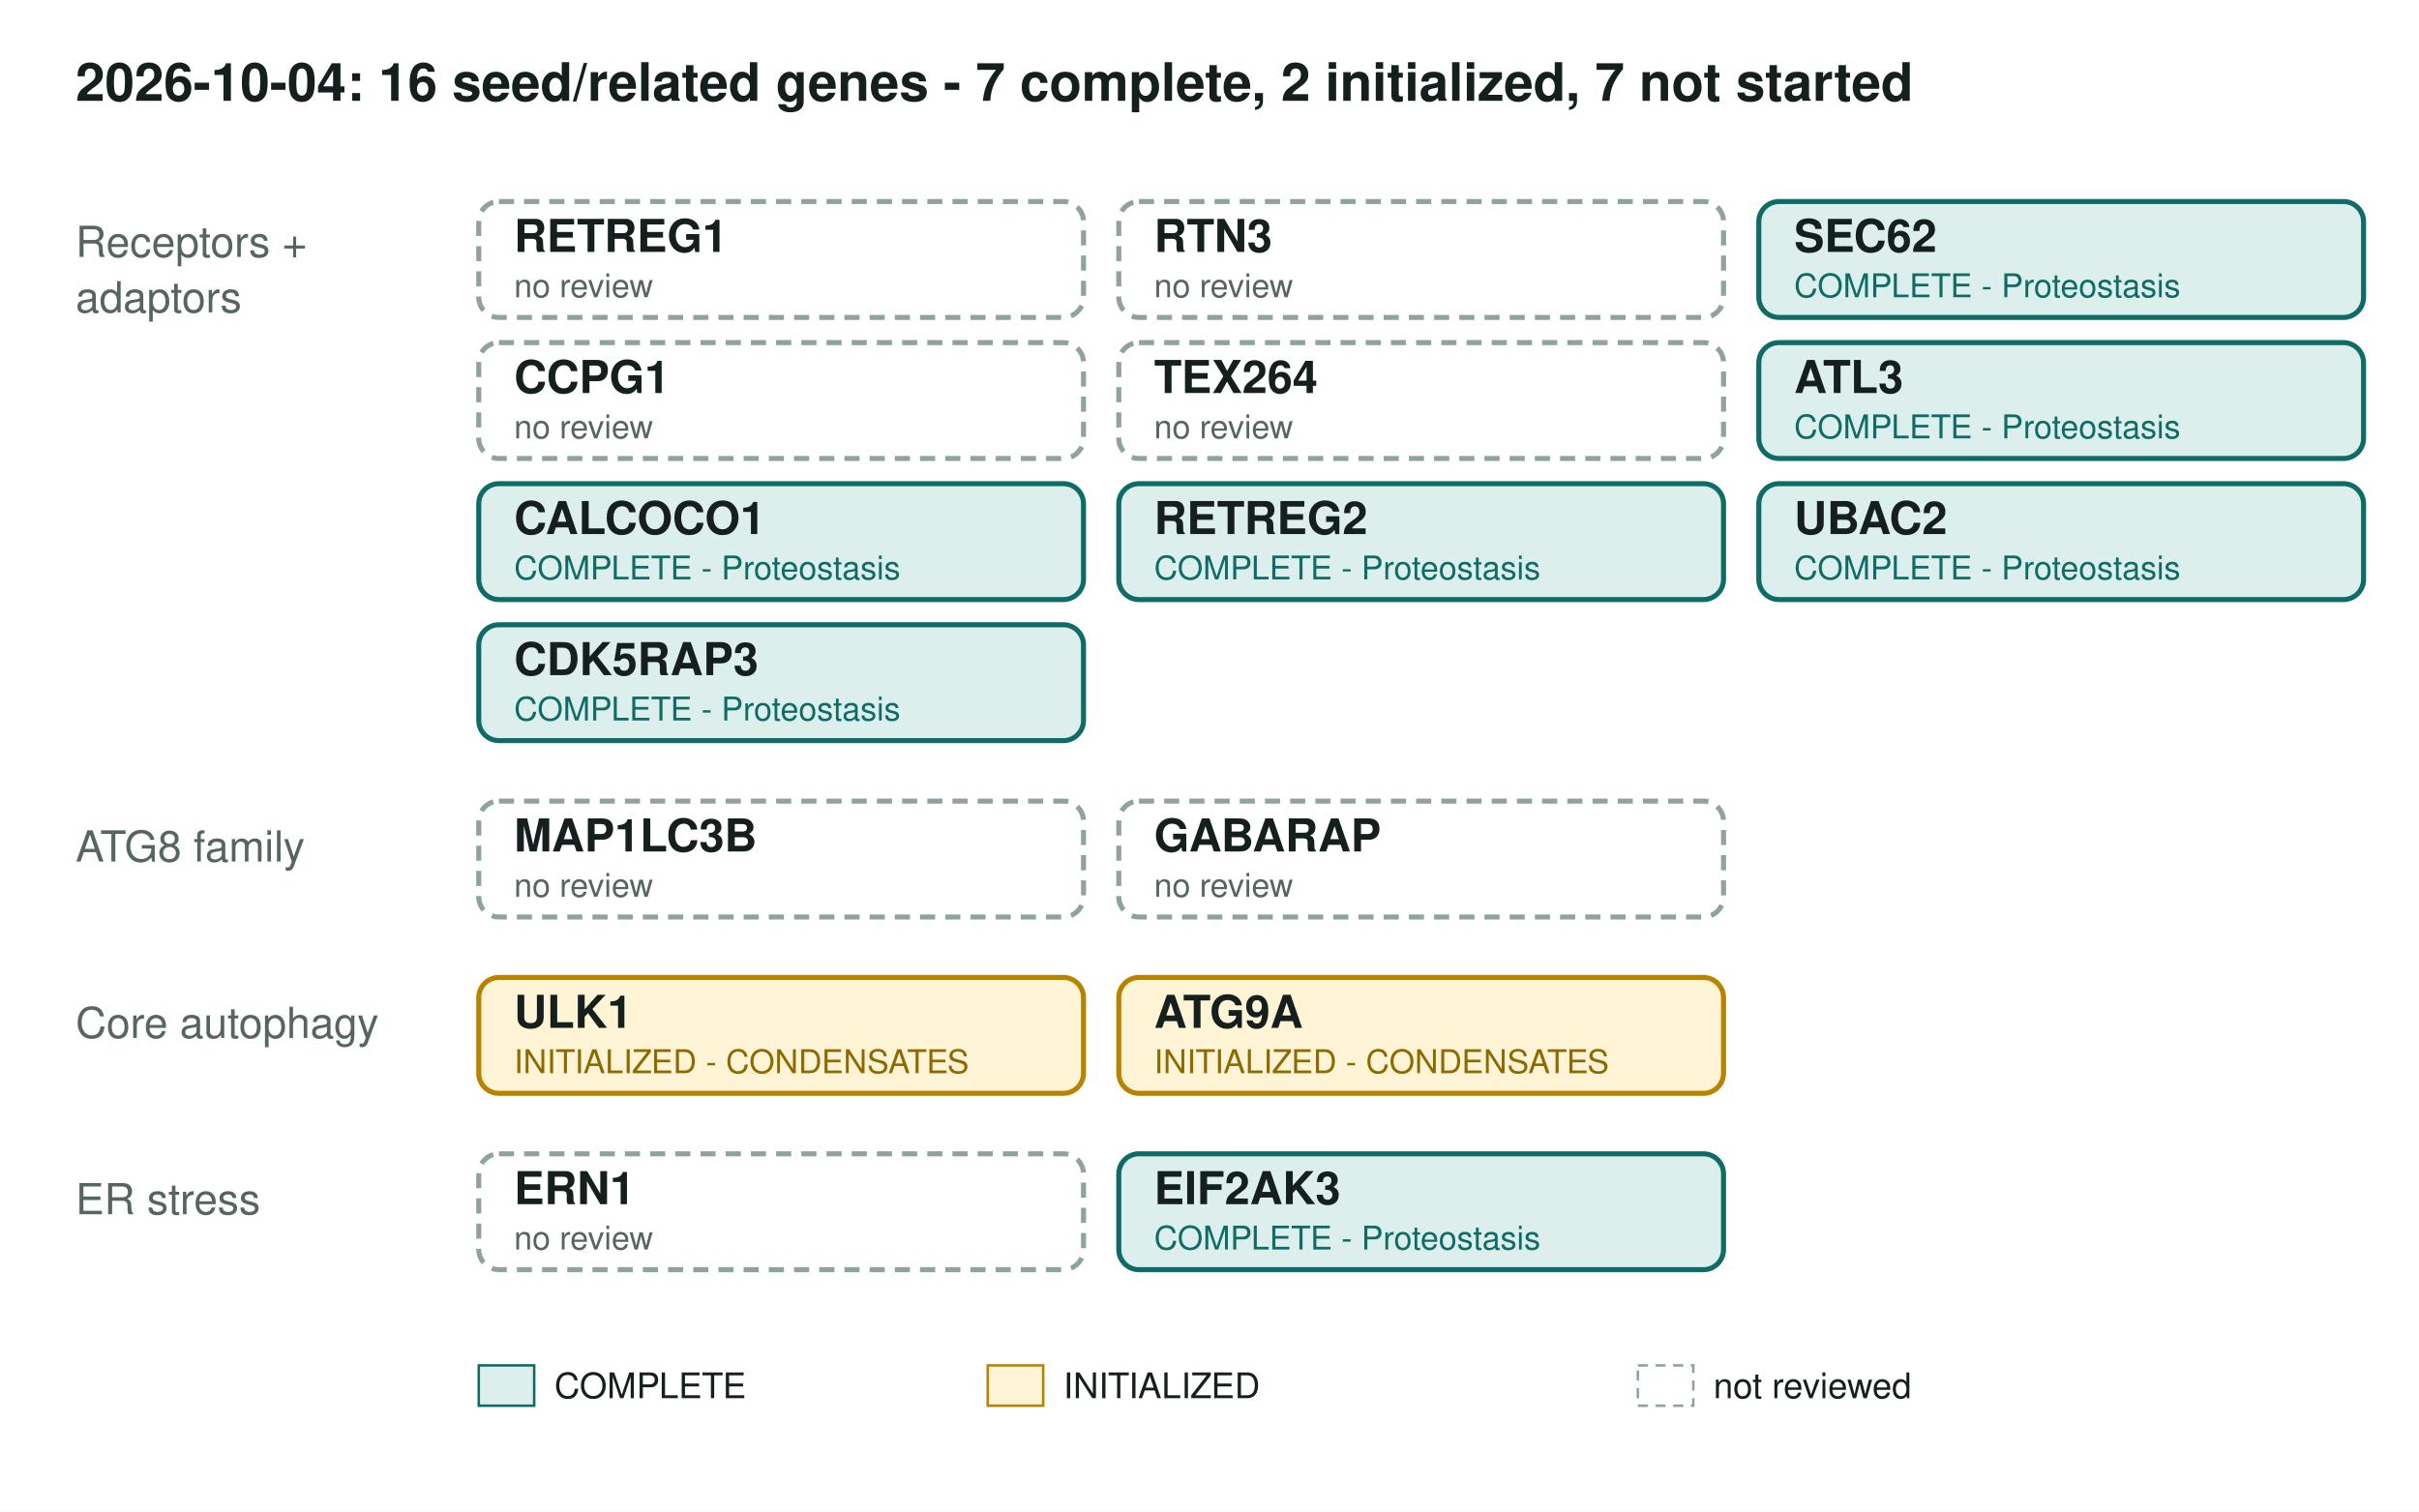
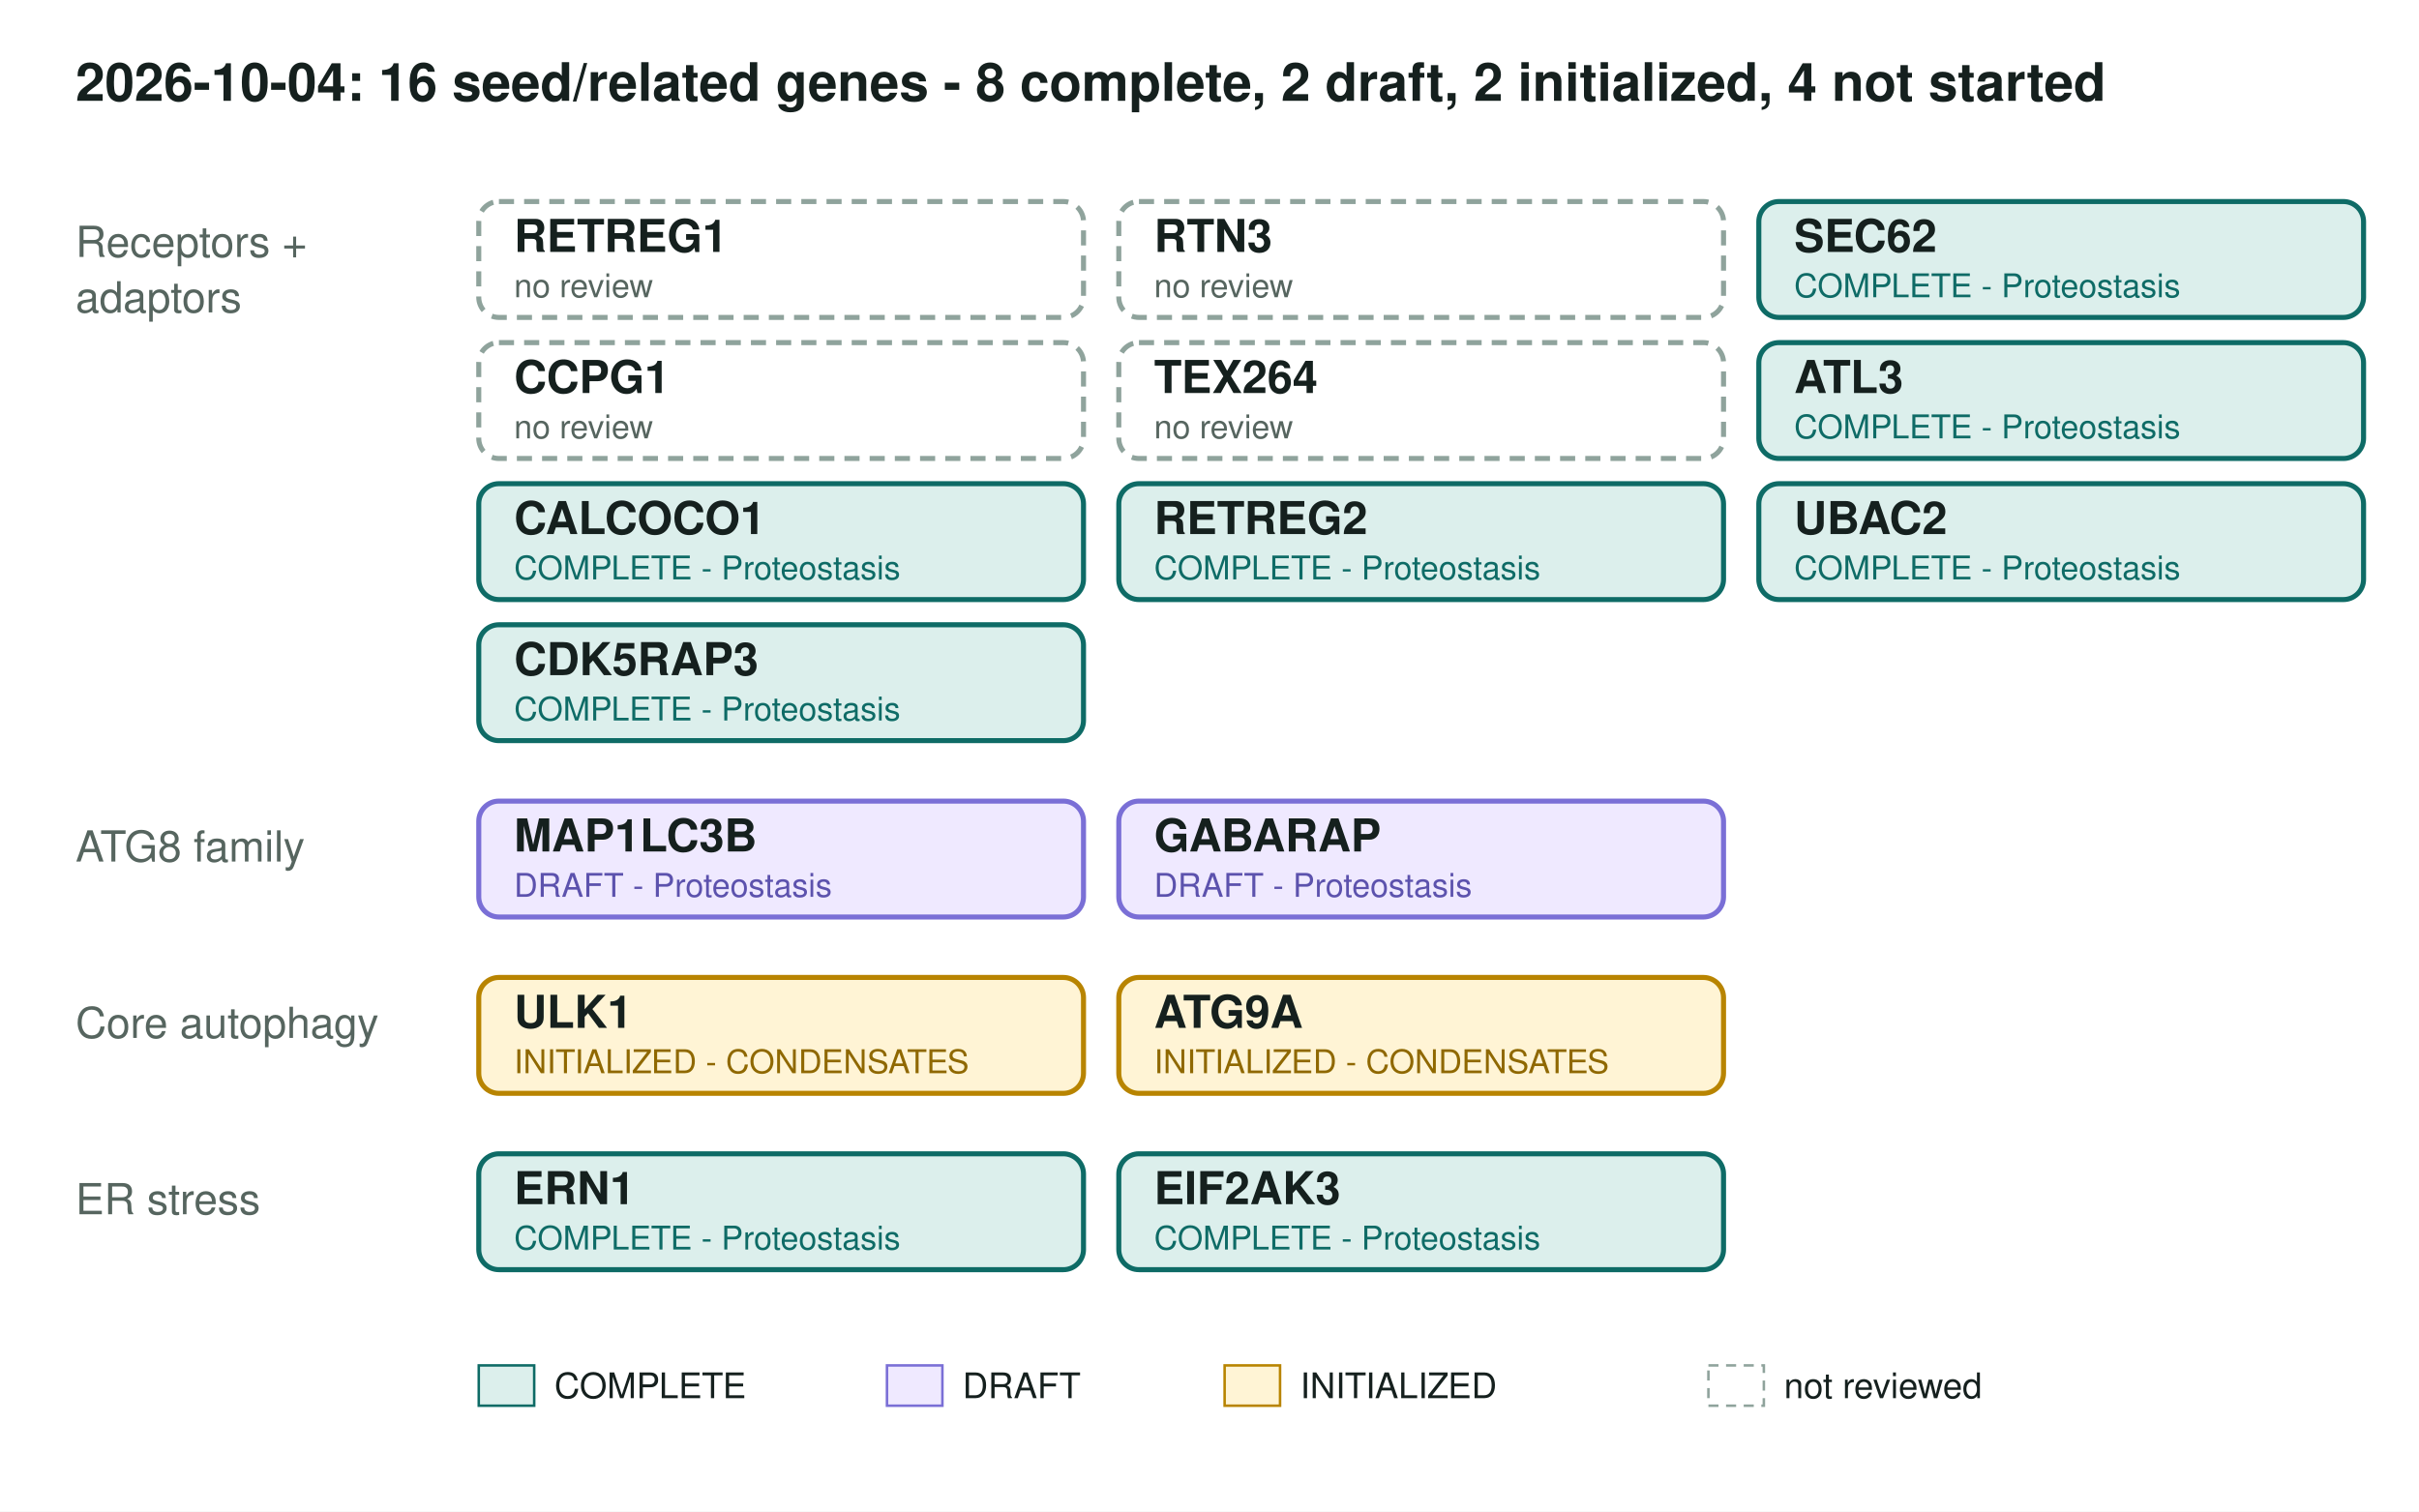
<svg xmlns="http://www.w3.org/2000/svg" viewBox="0 0 960 600" width="960" height="600" font-family="Helvetica, Arial, sans-serif">
  <rect x="0" y="0" width="960" height="600" fill="#ffffff" />
-   <text x="30" y="40" font-size="21" font-weight="bold" fill="#15201e">2026-10-04: 16 seed/related genes - 7 complete, 2 initialized, 7 not started</text>
+   <text x="30" y="40" font-size="21" font-weight="bold" fill="#15201e">2026-10-04: 16 seed/related genes - 8 complete, 2 draft, 2 initialized, 4 not started</text>
  <text x="30" y="102" font-size="17" fill="#56655f">Receptors +</text>
  <text x="30" y="124" font-size="17" fill="#56655f">adaptors</text>
  <rect x="190" y="80" width="240" height="46" rx="8" fill="#ffffff" stroke="#8fa39c" stroke-width="2" stroke-dasharray="6 4" />
  <text x="204" y="100" font-size="18" font-weight="bold" fill="#15201e">RETREG1</text>
  <text x="204" y="118" font-size="13" fill="#56655f">no review</text>
  <rect x="444" y="80" width="240" height="46" rx="8" fill="#ffffff" stroke="#8fa39c" stroke-width="2" stroke-dasharray="6 4" />
  <text x="458" y="100" font-size="18" font-weight="bold" fill="#15201e">RTN3</text>
  <text x="458" y="118" font-size="13" fill="#56655f">no review</text>
  <rect x="698" y="80" width="240" height="46" rx="8" fill="#dcefec" stroke="#0e6b66" stroke-width="2" />
  <text x="712" y="100" font-size="18" font-weight="bold" fill="#15201e">SEC62</text>
  <text x="712" y="118" font-size="13" fill="#0e6b66">COMPLETE - Proteostasis</text>
  <rect x="190" y="136" width="240" height="46" rx="8" fill="#ffffff" stroke="#8fa39c" stroke-width="2" stroke-dasharray="6 4" />
  <text x="204" y="156" font-size="18" font-weight="bold" fill="#15201e">CCPG1</text>
  <text x="204" y="174" font-size="13" fill="#56655f">no review</text>
  <rect x="444" y="136" width="240" height="46" rx="8" fill="#ffffff" stroke="#8fa39c" stroke-width="2" stroke-dasharray="6 4" />
  <text x="458" y="156" font-size="18" font-weight="bold" fill="#15201e">TEX264</text>
  <text x="458" y="174" font-size="13" fill="#56655f">no review</text>
  <rect x="698" y="136" width="240" height="46" rx="8" fill="#dcefec" stroke="#0e6b66" stroke-width="2" />
  <text x="712" y="156" font-size="18" font-weight="bold" fill="#15201e">ATL3</text>
  <text x="712" y="174" font-size="13" fill="#0e6b66">COMPLETE - Proteostasis</text>
  <rect x="190" y="192" width="240" height="46" rx="8" fill="#dcefec" stroke="#0e6b66" stroke-width="2" />
  <text x="204" y="212" font-size="18" font-weight="bold" fill="#15201e">CALCOCO1</text>
  <text x="204" y="230" font-size="13" fill="#0e6b66">COMPLETE - Proteostasis</text>
  <rect x="444" y="192" width="240" height="46" rx="8" fill="#dcefec" stroke="#0e6b66" stroke-width="2" />
  <text x="458" y="212" font-size="18" font-weight="bold" fill="#15201e">RETREG2</text>
  <text x="458" y="230" font-size="13" fill="#0e6b66">COMPLETE - Proteostasis</text>
  <rect x="698" y="192" width="240" height="46" rx="8" fill="#dcefec" stroke="#0e6b66" stroke-width="2" />
  <text x="712" y="212" font-size="18" font-weight="bold" fill="#15201e">UBAC2</text>
  <text x="712" y="230" font-size="13" fill="#0e6b66">COMPLETE - Proteostasis</text>
  <rect x="190" y="248" width="240" height="46" rx="8" fill="#dcefec" stroke="#0e6b66" stroke-width="2" />
  <text x="204" y="268" font-size="18" font-weight="bold" fill="#15201e">CDK5RAP3</text>
  <text x="204" y="286" font-size="13" fill="#0e6b66">COMPLETE - Proteostasis</text>
  <text x="30" y="342" font-size="17" fill="#56655f">ATG8 family</text>
-   <rect x="190" y="318" width="240" height="46" rx="8" fill="#ffffff" stroke="#8fa39c" stroke-width="2" stroke-dasharray="6 4" />
+   <rect x="190" y="318" width="240" height="46" rx="8" fill="#efe9ff" stroke="#7a6fd6" stroke-width="2" />
  <text x="204" y="338" font-size="18" font-weight="bold" fill="#15201e">MAP1LC3B</text>
-   <text x="204" y="356" font-size="13" fill="#56655f">no review</text>
-   <rect x="444" y="318" width="240" height="46" rx="8" fill="#ffffff" stroke="#8fa39c" stroke-width="2" stroke-dasharray="6 4" />
+   <text x="204" y="356" font-size="13" fill="#5c52ad">DRAFT - Proteostasis</text>
+   <rect x="444" y="318" width="240" height="46" rx="8" fill="#efe9ff" stroke="#7a6fd6" stroke-width="2" />
  <text x="458" y="338" font-size="18" font-weight="bold" fill="#15201e">GABARAP</text>
-   <text x="458" y="356" font-size="13" fill="#56655f">no review</text>
+   <text x="458" y="356" font-size="13" fill="#5c52ad">DRAFT - Proteostasis</text>
  <text x="30" y="412" font-size="17" fill="#56655f">Core autophagy</text>
  <rect x="190" y="388" width="240" height="46" rx="8" fill="#fff4d5" stroke="#b88400" stroke-width="2" />
  <text x="204" y="408" font-size="18" font-weight="bold" fill="#15201e">ULK1</text>
  <text x="204" y="426" font-size="13" fill="#8f6800">INITIALIZED - CONDENSATES</text>
  <rect x="444" y="388" width="240" height="46" rx="8" fill="#fff4d5" stroke="#b88400" stroke-width="2" />
  <text x="458" y="408" font-size="18" font-weight="bold" fill="#15201e">ATG9A</text>
  <text x="458" y="426" font-size="13" fill="#8f6800">INITIALIZED - CONDENSATES</text>
  <text x="30" y="482" font-size="17" fill="#56655f">ER stress</text>
-   <rect x="190" y="458" width="240" height="46" rx="8" fill="#ffffff" stroke="#8fa39c" stroke-width="2" stroke-dasharray="6 4" />
+   <rect x="190" y="458" width="240" height="46" rx="8" fill="#dcefec" stroke="#0e6b66" stroke-width="2" />
  <text x="204" y="478" font-size="18" font-weight="bold" fill="#15201e">ERN1</text>
-   <text x="204" y="496" font-size="13" fill="#56655f">no review</text>
+   <text x="204" y="496" font-size="13" fill="#0e6b66">COMPLETE - Proteostasis</text>
  <rect x="444" y="458" width="240" height="46" rx="8" fill="#dcefec" stroke="#0e6b66" stroke-width="2" />
  <text x="458" y="478" font-size="18" font-weight="bold" fill="#15201e">EIF2AK3</text>
  <text x="458" y="496" font-size="13" fill="#0e6b66">COMPLETE - Proteostasis</text>
  <rect x="190" y="542" width="22" height="16" fill="#dcefec" stroke="#0e6b66" />
  <text x="220" y="555" font-size="14" fill="#15201e">COMPLETE</text>
-   <rect x="392" y="542" width="22" height="16" fill="#fff4d5" stroke="#b88400" />
-   <text x="422" y="555" font-size="14" fill="#15201e">INITIALIZED</text>
-   <rect x="650" y="542" width="22" height="16" fill="#ffffff" stroke="#8fa39c" stroke-dasharray="4 3" />
-   <text x="680" y="555" font-size="14" fill="#15201e">not reviewed</text>
+   <rect x="352" y="542" width="22" height="16" fill="#efe9ff" stroke="#7a6fd6" />
+   <text x="382" y="555" font-size="14" fill="#15201e">DRAFT</text>
+   <rect x="486" y="542" width="22" height="16" fill="#fff4d5" stroke="#b88400" />
+   <text x="516" y="555" font-size="14" fill="#15201e">INITIALIZED</text>
+   <rect x="678" y="542" width="22" height="16" fill="#ffffff" stroke="#8fa39c" stroke-dasharray="4 3" />
+   <text x="708" y="555" font-size="14" fill="#15201e">not reviewed</text>
</svg>
